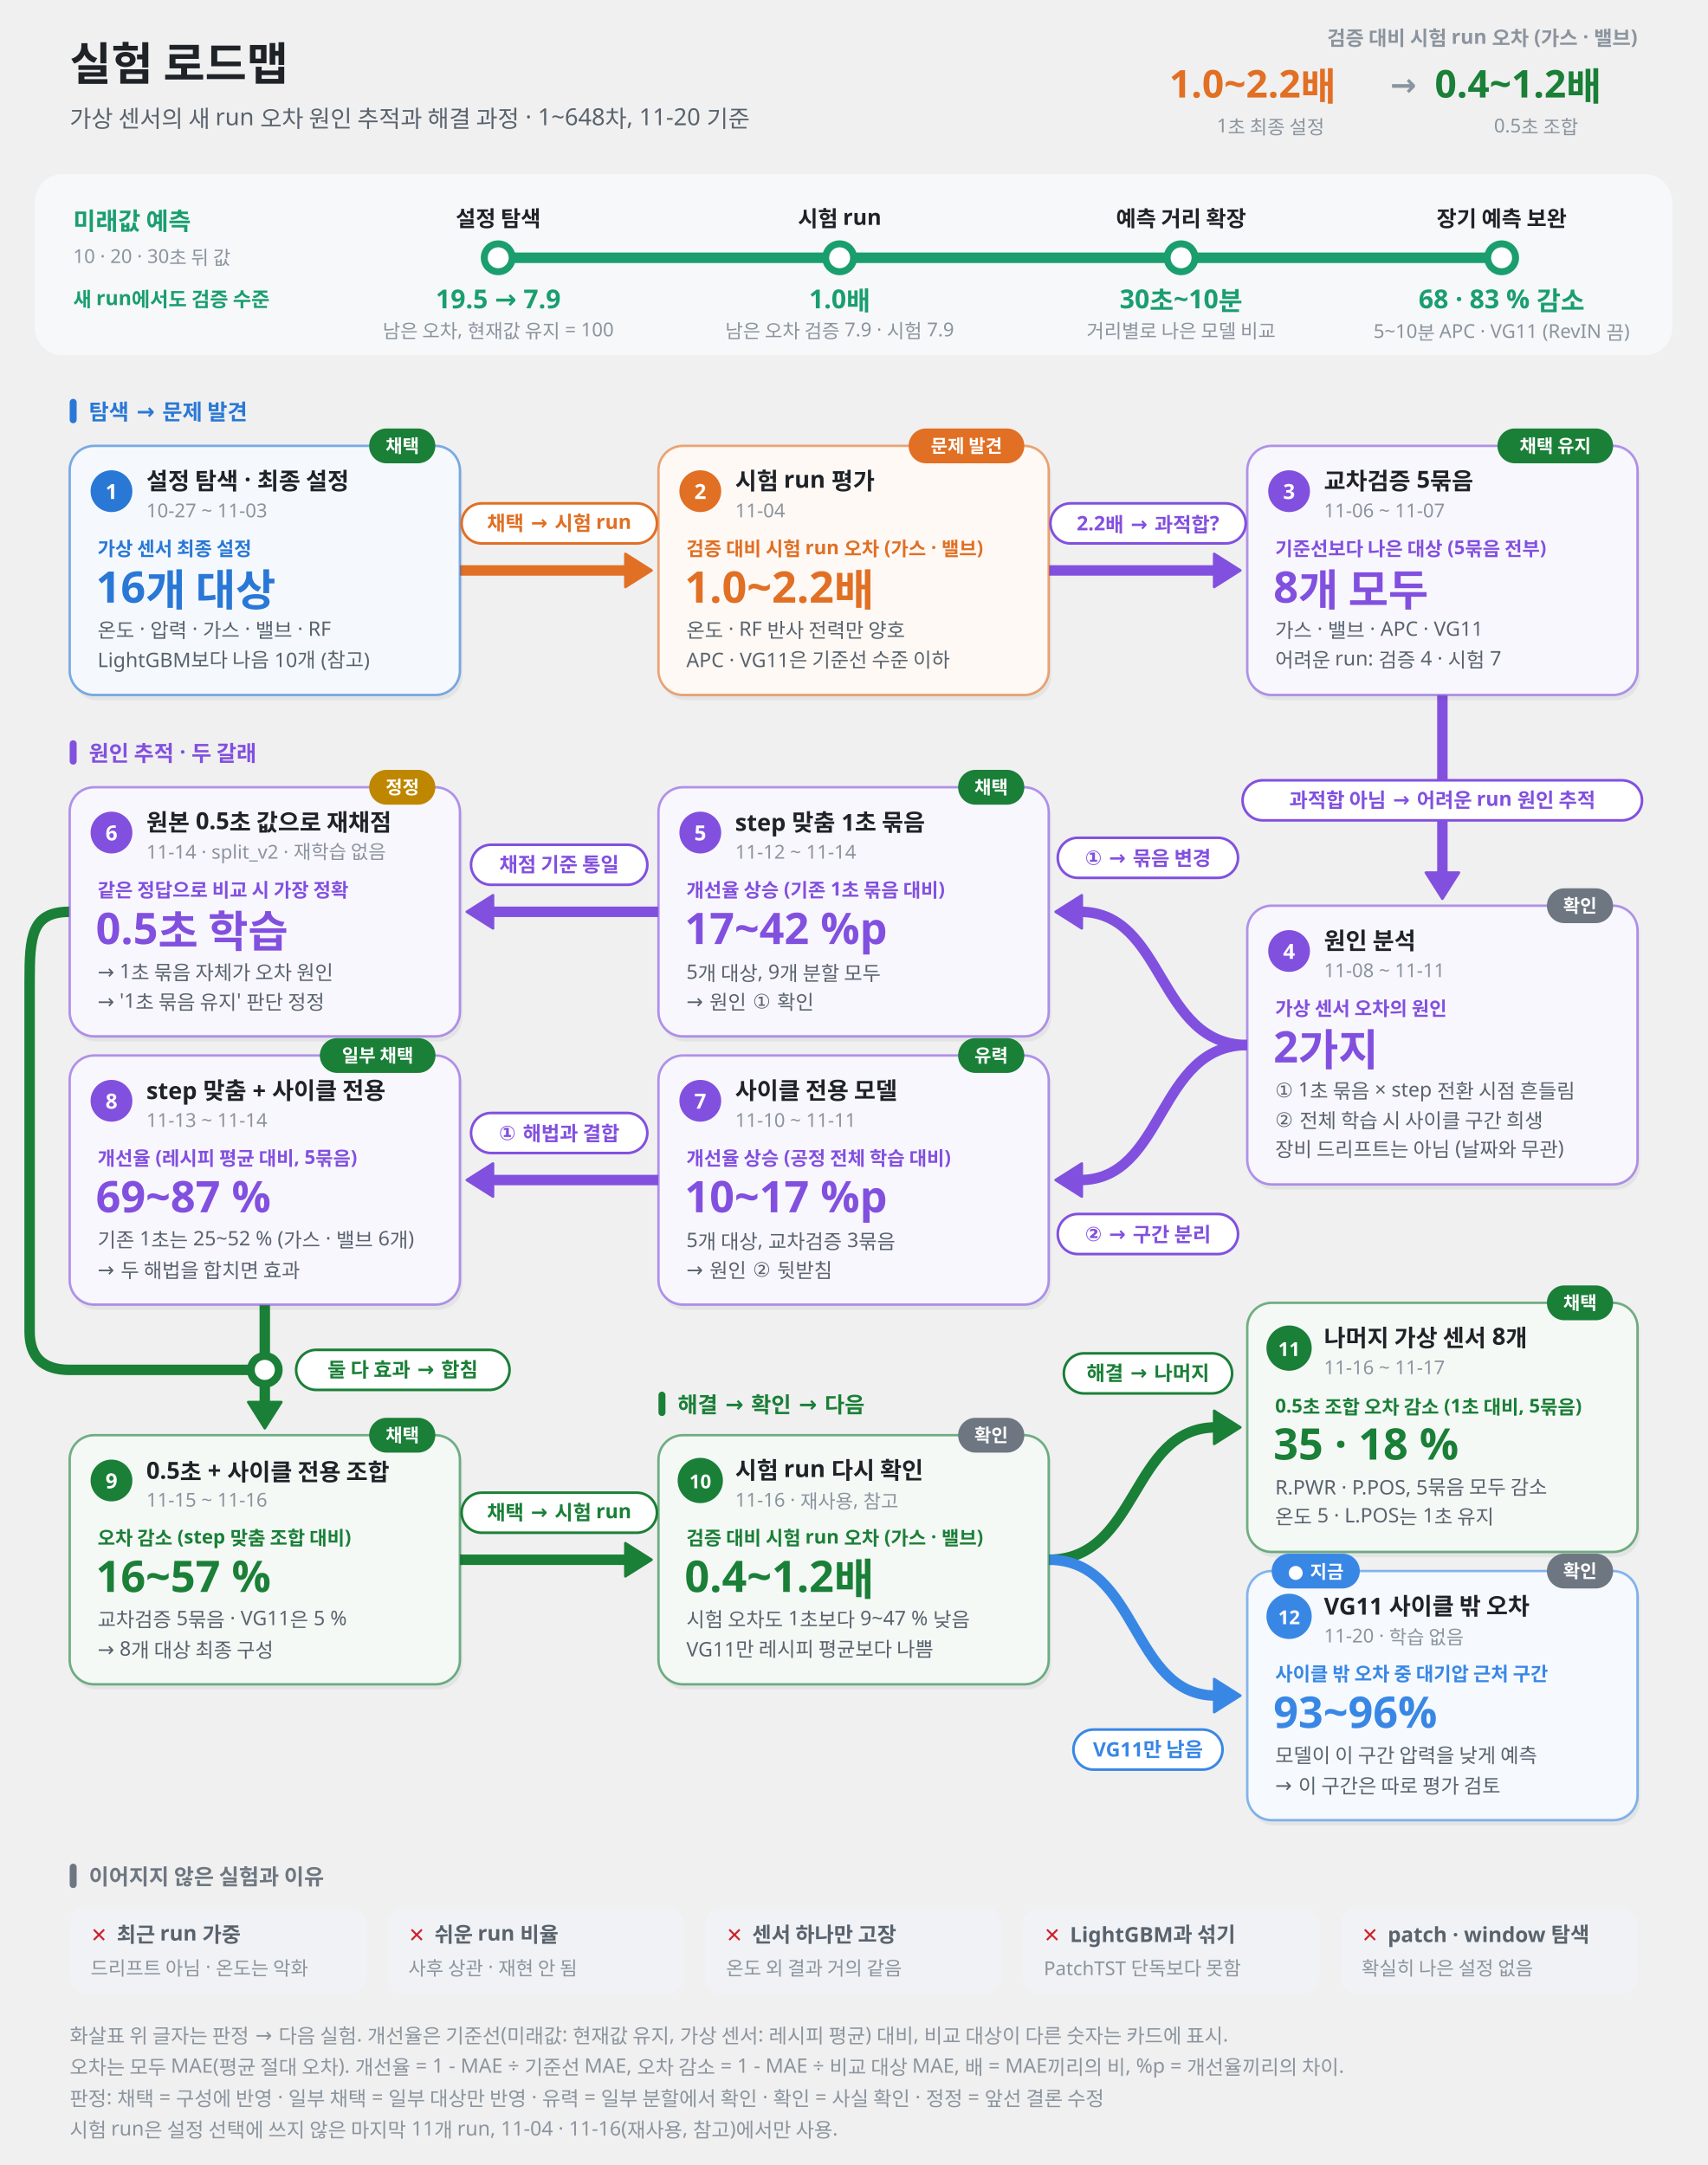
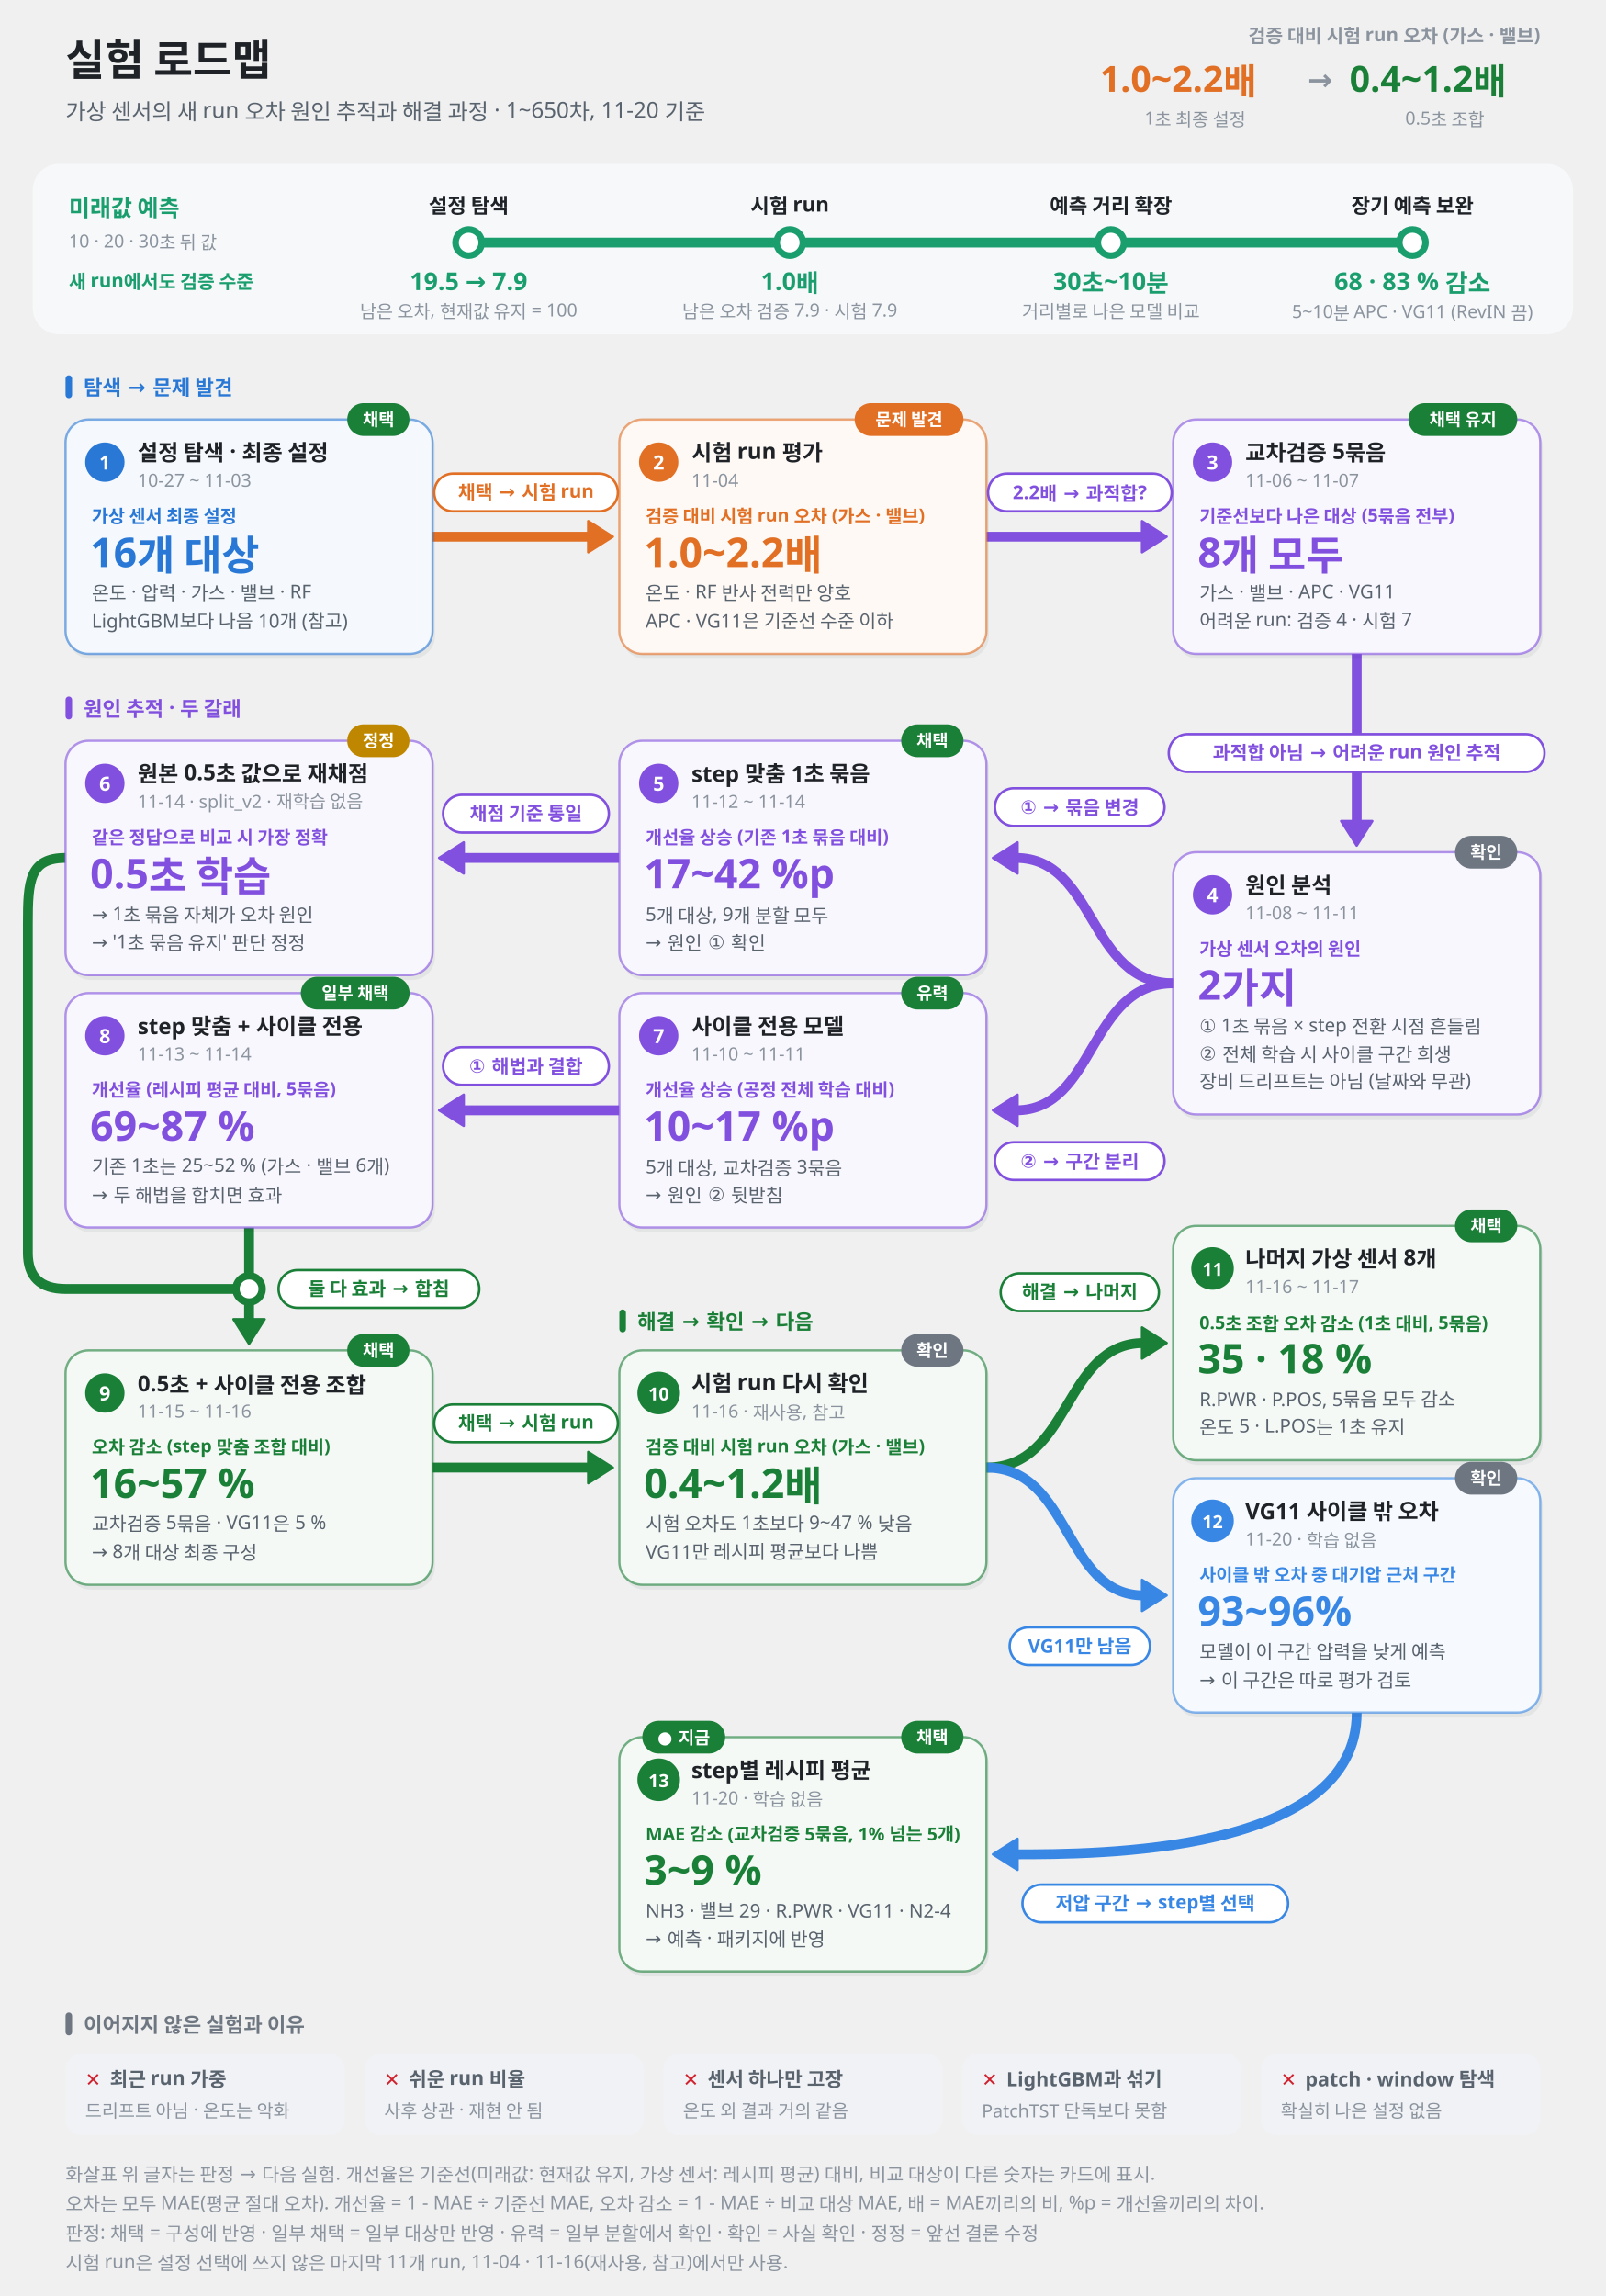
- <svg xmlns="http://www.w3.org/2000/svg" width="980" height="1243" viewBox="0 0 980 1243" role="img" aria-label="실험 로드맵: 가상 센서의 검증 대비 시험 run 오차를 1.0~2.2배에서 0.4~1.2배로 줄이기까지 (1~648차)" font-family="'Pretendard','Apple SD Gothic Neo','Malgun Gothic','Noto Sans KR',system-ui,sans-serif">
+ <svg xmlns="http://www.w3.org/2000/svg" width="980" height="1401" viewBox="0 0 980 1401" role="img" aria-label="실험 로드맵: 가상 센서의 검증 대비 시험 run 오차를 1.0~2.2배에서 0.4~1.2배로 줄이기까지 (1~650차)" font-family="'Pretendard','Apple SD Gothic Neo','Malgun Gothic','Noto Sans KR',system-ui,sans-serif">
  <text x="40.0" y="46.0" font-size="26" font-weight="800" fill="#1f2328" text-anchor="start">실험 로드맵</text>
-   <text x="40.0" y="73.0" font-size="13.5" font-weight="400" fill="#59636e" text-anchor="start">가상 센서의 새 run 오차 원인 추적과 해결 과정 · 1~648차, 11-20 기준</text>
+   <text x="40.0" y="73.0" font-size="13.5" font-weight="400" fill="#59636e" text-anchor="start">가상 센서의 새 run 오차 원인 추적과 해결 과정 · 1~650차, 11-20 기준</text>
  <text x="940.0" y="26.0" font-size="11.5" font-weight="700" fill="#8b949e" text-anchor="end">검증 대비 시험 run 오차 (가스 · 밸브)</text>
  <text x="671.2" y="56.0" font-size="22" font-weight="800" fill="#e16f24" text-anchor="start">1.0~2.2배</text>
  <text x="805.6" y="55.0" font-size="18" font-weight="700" fill="#8b949e" text-anchor="middle">→</text>
  <text x="823.6" y="56.0" font-size="22" font-weight="800" fill="#1a7f37" text-anchor="start">0.4~1.2배</text>
  <text x="729.4" y="76.0" font-size="11" font-weight="400" fill="#8b949e" text-anchor="middle">1초 최종 설정</text>
  <text x="881.8" y="76.0" font-size="11" font-weight="400" fill="#8b949e" text-anchor="middle">0.5초 조합</text>
  <rect x="20" y="100" width="940" height="104" rx="16" fill="#f6f8fa" />
  <text x="42.0" y="132.0" font-size="14" font-weight="800" fill="#1a9e6e" text-anchor="start">미래값 예측</text>
  <text x="42.0" y="151.0" font-size="11" font-weight="400" fill="#8b949e" text-anchor="start">10 · 20 · 30초 뒤 값</text>
  <text x="42.0" y="176.0" font-size="11.5" font-weight="700" fill="#1a9e6e" text-anchor="start">새 run에서도 검증 수준</text>
  <line x1="286" y1="148" x2="862" y2="148" stroke="#1a9e6e" stroke-width="6" stroke-linecap="round" />
  <circle cx="286" cy="148" r="8" fill="#ffffff" stroke="#1a9e6e" stroke-width="4" />
  <text x="286.0" y="130.0" font-size="12.5" font-weight="700" fill="#1f2328" text-anchor="middle">설정 탐색</text>
  <text x="286.0" y="177.0" font-size="15" font-weight="800" fill="#1a9e6e" text-anchor="middle">19.5 → 7.9</text>
  <text x="286.0" y="194.0" font-size="11" font-weight="400" fill="#8b949e" text-anchor="middle">남은 오차, 현재값 유지 = 100</text>
  <circle cx="482" cy="148" r="8" fill="#ffffff" stroke="#1a9e6e" stroke-width="4" />
  <text x="482.0" y="130.0" font-size="12.5" font-weight="700" fill="#1f2328" text-anchor="middle">시험 run</text>
  <text x="482.0" y="177.0" font-size="15" font-weight="800" fill="#1a9e6e" text-anchor="middle">1.0배</text>
  <text x="482.0" y="194.0" font-size="11" font-weight="400" fill="#8b949e" text-anchor="middle">남은 오차 검증 7.9 · 시험 7.9</text>
  <circle cx="678" cy="148" r="8" fill="#ffffff" stroke="#1a9e6e" stroke-width="4" />
  <text x="678.0" y="130.0" font-size="12.5" font-weight="700" fill="#1f2328" text-anchor="middle">예측 거리 확장</text>
  <text x="678.0" y="177.0" font-size="15" font-weight="800" fill="#1a9e6e" text-anchor="middle">30초~10분</text>
  <text x="678.0" y="194.0" font-size="11" font-weight="400" fill="#8b949e" text-anchor="middle">거리별로 나은 모델 비교</text>
  <circle cx="862" cy="148" r="8" fill="#ffffff" stroke="#1a9e6e" stroke-width="4" />
  <text x="862.0" y="130.0" font-size="12.5" font-weight="700" fill="#1f2328" text-anchor="middle">장기 예측 보완</text>
  <text x="862.0" y="177.0" font-size="15" font-weight="800" fill="#1a9e6e" text-anchor="middle">68 · 83 % 감소</text>
  <text x="862.0" y="194.0" font-size="11" font-weight="400" fill="#8b949e" text-anchor="middle">5~10분 APC · VG11 (RevIN 끔)</text>
  <rect x="40" y="229" width="4" height="14" rx="2" fill="#2a78d6" />
  <text x="51.0" y="241.0" font-size="12.5" font-weight="800" fill="#2a78d6" text-anchor="start">탐색 → 문제 발견</text>
  <rect x="40" y="425" width="4" height="14" rx="2" fill="#8250df" />
  <text x="51.0" y="437.0" font-size="12.5" font-weight="800" fill="#8250df" text-anchor="start">원인 추적 · 두 갈래</text>
  <rect x="378" y="799" width="4" height="14" rx="2" fill="#1a7f37" />
  <text x="389.0" y="811.0" font-size="12.5" font-weight="800" fill="#1a7f37" text-anchor="start">해결 → 확인 → 다음</text>
  <path d="M264,327.5 L360,327.5" fill="none" stroke="#e16f24" stroke-width="6" stroke-linejoin="round" stroke-linecap="butt" />
  <polygon points="374,327.5 359.0,337.0 359.0,318.0" fill="#e16f24" stroke="#e16f24" stroke-width="1.5" stroke-linejoin="round" />
  <path d="M602,327.5 L698,327.5" fill="none" stroke="#8250df" stroke-width="6" stroke-linejoin="round" stroke-linecap="butt" />
  <polygon points="712,327.5 697.0,337.0 697.0,318.0" fill="#8250df" stroke="#8250df" stroke-width="1.5" stroke-linejoin="round" />
  <path d="M828.0,399 L828.0,502" fill="none" stroke="#8250df" stroke-width="6" stroke-linejoin="round" stroke-linecap="butt" />
  <polygon points="828.0,516 818.5,501.0 837.5,501.0" fill="#8250df" stroke="#8250df" stroke-width="1.5" stroke-linejoin="round" />
  <path d="M716,600.0 C664,600.0 669,523.5 620,523.5" fill="none" stroke="#8250df" stroke-width="6" stroke-linejoin="round" stroke-linecap="butt" />
  <polygon points="606,523.5 621.0,514.0 621.0,533.0" fill="#8250df" stroke="#8250df" stroke-width="1.5" stroke-linejoin="round" />
  <path d="M378,523.5 L282,523.5" fill="none" stroke="#8250df" stroke-width="6" stroke-linejoin="round" stroke-linecap="butt" />
  <polygon points="268,523.5 283.0,514.0 283.0,533.0" fill="#8250df" stroke="#8250df" stroke-width="1.5" stroke-linejoin="round" />
  <path d="M716,600.0 C664,600.0 669,677.5 620,677.5" fill="none" stroke="#8250df" stroke-width="6" stroke-linejoin="round" stroke-linecap="butt" />
  <polygon points="606,677.5 621.0,668.0 621.0,687.0" fill="#8250df" stroke="#8250df" stroke-width="1.5" stroke-linejoin="round" />
  <path d="M378,677.5 L282,677.5" fill="none" stroke="#8250df" stroke-width="6" stroke-linejoin="round" stroke-linecap="butt" />
  <polygon points="268,677.5 283.0,668.0 283.0,687.0" fill="#8250df" stroke="#8250df" stroke-width="1.5" stroke-linejoin="round" />
  <path d="M40,523.5 C18,523.5 17,537.5 17,563.5 L17,764.5 Q17,786.5 40,786.5 L152.0,786.5" fill="none" stroke="#1a7f37" stroke-width="6" stroke-linejoin="round" stroke-linecap="butt" />
  <path d="M152.0,749 L152.0,806" fill="none" stroke="#1a7f37" stroke-width="6" stroke-linejoin="round" stroke-linecap="butt" />
  <polygon points="152.0,820 142.5,805.0 161.5,805.0" fill="#1a7f37" stroke="#1a7f37" stroke-width="1.5" stroke-linejoin="round" />
  <circle cx="152.0" cy="786.5" r="8" fill="#ffffff" stroke="#1a7f37" stroke-width="4.5" />
  <path d="M264,895.5 L360,895.5" fill="none" stroke="#1a7f37" stroke-width="6" stroke-linejoin="round" stroke-linecap="butt" />
  <polygon points="374,895.5 359.0,905.0 359.0,886.0" fill="#1a7f37" stroke="#1a7f37" stroke-width="1.5" stroke-linejoin="round" />
  <path d="M602,895.5 C654,895.5 649,819.5 698,819.5" fill="none" stroke="#1a7f37" stroke-width="6" stroke-linejoin="round" stroke-linecap="butt" />
  <polygon points="712,819.5 697.0,829.0 697.0,810.0" fill="#1a7f37" stroke="#1a7f37" stroke-width="1.5" stroke-linejoin="round" />
  <path d="M602,895.5 C654,895.5 649,973.5 698,973.5" fill="none" stroke="#3987e5" stroke-width="6" stroke-linejoin="round" stroke-linecap="butt" />
  <polygon points="712,973.5 697.0,983.0 697.0,964.0" fill="#3987e5" stroke="#3987e5" stroke-width="1.5" stroke-linejoin="round" />
+   <path d="M828.0,1045 C828.0,1131.5 669,1131.5 620,1131.5" fill="none" stroke="#3987e5" stroke-width="6" stroke-linejoin="round" stroke-linecap="butt" />
+   <polygon points="606,1131.5 621.0,1122.0 621.0,1141.0" fill="#3987e5" stroke="#3987e5" stroke-width="1.5" stroke-linejoin="round" />
  <rect x="41.5" y="259" width="224" height="143" rx="14" fill="#1f2328" fill-opacity="0.06" />
  <rect x="40" y="256" width="224" height="143" rx="14" fill="#ffffff" stroke="#2a78d6" stroke-opacity="0.6" stroke-width="1.4" />
  <rect x="40" y="256" width="224" height="143" rx="14" fill="#2a78d6" fill-opacity="0.045" />
  <circle cx="64" cy="282" r="12" fill="#2a78d6" />
  <text x="64.0" y="286.5" font-size="12" font-weight="800" fill="#ffffff" text-anchor="middle">1</text>
  <text x="84.0" y="281.0" font-size="13.5" font-weight="700" fill="#1f2328" text-anchor="start">설정 탐색 · 최종 설정</text>
  <text x="84.0" y="297.0" font-size="11" font-weight="400" fill="#8b949e" text-anchor="start">10-27 ~ 11-03</text>
  <text x="56.0" y="319.0" font-size="11" font-weight="700" fill="#2a78d6" text-anchor="start">가상 센서 최종 설정</text>
  <text x="55.0" y="346.0" font-size="25" font-weight="800" fill="#2a78d6" text-anchor="start">16개 대상</text>
  <text x="56.0" y="366.0" font-size="11.5" font-weight="400" fill="#59636e" text-anchor="start">온도 · 압력 · 가스 · 밸브 · RF</text>
  <text x="56.0" y="383.0" font-size="11.5" font-weight="400" fill="#59636e" text-anchor="start">LightGBM보다 나음 10개 (참고)</text>
  <rect x="211.9" y="246" width="38.0" height="20" rx="10" fill="#1a7f37" />
  <text x="231.0" y="259.8" font-size="10.5" font-weight="700" fill="#ffffff" text-anchor="middle">채택</text>
  <rect x="379.5" y="259" width="224" height="143" rx="14" fill="#1f2328" fill-opacity="0.06" />
  <rect x="378" y="256" width="224" height="143" rx="14" fill="#ffffff" stroke="#e16f24" stroke-opacity="0.6" stroke-width="1.4" />
  <rect x="378" y="256" width="224" height="143" rx="14" fill="#e16f24" fill-opacity="0.045" />
  <circle cx="402" cy="282" r="12" fill="#e16f24" />
  <text x="402.0" y="286.5" font-size="12" font-weight="800" fill="#ffffff" text-anchor="middle">2</text>
  <text x="422.0" y="281.0" font-size="13.5" font-weight="700" fill="#1f2328" text-anchor="start">시험 run 평가</text>
  <text x="422.0" y="297.0" font-size="11" font-weight="400" fill="#8b949e" text-anchor="start">11-04</text>
  <text x="394.0" y="319.0" font-size="11" font-weight="700" fill="#e16f24" text-anchor="start">검증 대비 시험 run 오차 (가스 · 밸브)</text>
  <text x="393.0" y="346.0" font-size="25" font-weight="800" fill="#e16f24" text-anchor="start">1.0~2.2배</text>
  <text x="394.0" y="366.0" font-size="11.5" font-weight="400" fill="#59636e" text-anchor="start">온도 · RF 반사 전력만 양호</text>
  <text x="394.0" y="383.0" font-size="11.5" font-weight="400" fill="#59636e" text-anchor="start">APC · VG11은 기준선 수준 이하</text>
  <rect x="521.6" y="246" width="66.4" height="20" rx="10" fill="#e16f24" />
  <text x="554.8" y="259.8" font-size="10.5" font-weight="700" fill="#ffffff" text-anchor="middle">문제 발견</text>
  <rect x="717.5" y="259" width="224" height="143" rx="14" fill="#1f2328" fill-opacity="0.06" />
  <rect x="716" y="256" width="224" height="143" rx="14" fill="#ffffff" stroke="#8250df" stroke-opacity="0.6" stroke-width="1.4" />
  <rect x="716" y="256" width="224" height="143" rx="14" fill="#8250df" fill-opacity="0.045" />
  <circle cx="740" cy="282" r="12" fill="#8250df" />
  <text x="740.0" y="286.5" font-size="12" font-weight="800" fill="#ffffff" text-anchor="middle">3</text>
  <text x="760.0" y="281.0" font-size="13.5" font-weight="700" fill="#1f2328" text-anchor="start">교차검증 5묶음</text>
  <text x="760.0" y="297.0" font-size="11" font-weight="400" fill="#8b949e" text-anchor="start">11-06 ~ 11-07</text>
  <text x="732.0" y="319.0" font-size="11" font-weight="700" fill="#8250df" text-anchor="start">기준선보다 나은 대상 (5묶음 전부)</text>
  <text x="731.0" y="346.0" font-size="25" font-weight="800" fill="#8250df" text-anchor="start">8개 모두</text>
  <text x="732.0" y="366.0" font-size="11.5" font-weight="400" fill="#59636e" text-anchor="start">가스 · 밸브 · APC · VG11</text>
  <text x="732.0" y="383.0" font-size="11.5" font-weight="400" fill="#59636e" text-anchor="start">어려운 run: 검증 4 · 시험 7</text>
  <rect x="859.6" y="246" width="66.4" height="20" rx="10" fill="#1a7f37" />
  <text x="892.8" y="259.8" font-size="10.5" font-weight="700" fill="#ffffff" text-anchor="middle">채택 유지</text>
  <rect x="717.5" y="523" width="224" height="160" rx="14" fill="#1f2328" fill-opacity="0.06" />
  <rect x="716" y="520" width="224" height="160" rx="14" fill="#ffffff" stroke="#8250df" stroke-opacity="0.6" stroke-width="1.4" />
  <rect x="716" y="520" width="224" height="160" rx="14" fill="#8250df" fill-opacity="0.045" />
  <circle cx="740" cy="546" r="12" fill="#8250df" />
  <text x="740.0" y="550.5" font-size="12" font-weight="800" fill="#ffffff" text-anchor="middle">4</text>
  <text x="760.0" y="545.0" font-size="13.5" font-weight="700" fill="#1f2328" text-anchor="start">원인 분석</text>
  <text x="760.0" y="561.0" font-size="11" font-weight="400" fill="#8b949e" text-anchor="start">11-08 ~ 11-11</text>
  <text x="732.0" y="583.0" font-size="11" font-weight="700" fill="#8250df" text-anchor="start">가상 센서 오차의 원인</text>
  <text x="731.0" y="610.0" font-size="25" font-weight="800" fill="#8250df" text-anchor="start">2가지</text>
  <text x="732.0" y="630.0" font-size="11.5" font-weight="400" fill="#59636e" text-anchor="start">① 1초 묶음 × step 전환 시점 흔들림</text>
  <text x="732.0" y="647.0" font-size="11.5" font-weight="400" fill="#59636e" text-anchor="start">② 전체 학습 시 사이클 구간 희생</text>
  <text x="732.0" y="664.0" font-size="11.5" font-weight="400" fill="#59636e" text-anchor="start">장비 드리프트는 아님 (날짜와 무관)</text>
  <rect x="888.0" y="510" width="38.0" height="20" rx="10" fill="#6e7781" />
  <text x="907.0" y="523.8" font-size="10.5" font-weight="700" fill="#ffffff" text-anchor="middle">확인</text>
  <rect x="379.5" y="455" width="224" height="143" rx="14" fill="#1f2328" fill-opacity="0.06" />
  <rect x="378" y="452" width="224" height="143" rx="14" fill="#ffffff" stroke="#8250df" stroke-opacity="0.6" stroke-width="1.4" />
  <rect x="378" y="452" width="224" height="143" rx="14" fill="#8250df" fill-opacity="0.045" />
  <circle cx="402" cy="478" r="12" fill="#8250df" />
  <text x="402.0" y="482.5" font-size="12" font-weight="800" fill="#ffffff" text-anchor="middle">5</text>
  <text x="422.0" y="477.0" font-size="13.5" font-weight="700" fill="#1f2328" text-anchor="start">step 맞춤 1초 묶음</text>
  <text x="422.0" y="493.0" font-size="11" font-weight="400" fill="#8b949e" text-anchor="start">11-12 ~ 11-14</text>
  <text x="394.0" y="515.0" font-size="11" font-weight="700" fill="#8250df" text-anchor="start">개선율 상승 (기존 1초 묶음 대비)</text>
  <text x="393.0" y="542.0" font-size="25" font-weight="800" fill="#8250df" text-anchor="start">17~42 %p</text>
  <text x="394.0" y="562.0" font-size="11.5" font-weight="400" fill="#59636e" text-anchor="start">5개 대상, 9개 분할 모두</text>
  <text x="394.0" y="579.0" font-size="11.5" font-weight="400" fill="#59636e" text-anchor="start">→ 원인 ① 확인</text>
  <rect x="550.0" y="442" width="38.0" height="20" rx="10" fill="#1a7f37" />
  <text x="569.0" y="455.8" font-size="10.5" font-weight="700" fill="#ffffff" text-anchor="middle">채택</text>
  <rect x="41.5" y="455" width="224" height="143" rx="14" fill="#1f2328" fill-opacity="0.06" />
  <rect x="40" y="452" width="224" height="143" rx="14" fill="#ffffff" stroke="#8250df" stroke-opacity="0.6" stroke-width="1.4" />
  <rect x="40" y="452" width="224" height="143" rx="14" fill="#8250df" fill-opacity="0.045" />
  <circle cx="64" cy="478" r="12" fill="#8250df" />
  <text x="64.0" y="482.5" font-size="12" font-weight="800" fill="#ffffff" text-anchor="middle">6</text>
  <text x="84.0" y="477.0" font-size="13.5" font-weight="700" fill="#1f2328" text-anchor="start">원본 0.5초 값으로 재채점</text>
  <text x="84.0" y="493.0" font-size="11" font-weight="400" fill="#8b949e" text-anchor="start">11-14 · split_v2 · 재학습 없음</text>
  <text x="56.0" y="515.0" font-size="11" font-weight="700" fill="#8250df" text-anchor="start">같은 정답으로 비교 시 가장 정확</text>
  <text x="55.0" y="542.0" font-size="25" font-weight="800" fill="#8250df" text-anchor="start">0.5초 학습</text>
  <text x="56.0" y="562.0" font-size="11.5" font-weight="400" fill="#59636e" text-anchor="start">→ 1초 묶음 자체가 오차 원인</text>
  <text x="56.0" y="579.0" font-size="11.5" font-weight="400" fill="#59636e" text-anchor="start">→ '1초 묶음 유지' 판단 정정</text>
  <rect x="211.9" y="442" width="38.0" height="20" rx="10" fill="#bf8700" />
  <text x="231.0" y="455.8" font-size="10.5" font-weight="700" fill="#ffffff" text-anchor="middle">정정</text>
  <rect x="379.5" y="609" width="224" height="143" rx="14" fill="#1f2328" fill-opacity="0.06" />
  <rect x="378" y="606" width="224" height="143" rx="14" fill="#ffffff" stroke="#8250df" stroke-opacity="0.6" stroke-width="1.4" />
  <rect x="378" y="606" width="224" height="143" rx="14" fill="#8250df" fill-opacity="0.045" />
  <circle cx="402" cy="632" r="12" fill="#8250df" />
  <text x="402.0" y="636.5" font-size="12" font-weight="800" fill="#ffffff" text-anchor="middle">7</text>
  <text x="422.0" y="631.0" font-size="13.5" font-weight="700" fill="#1f2328" text-anchor="start">사이클 전용 모델</text>
  <text x="422.0" y="647.0" font-size="11" font-weight="400" fill="#8b949e" text-anchor="start">11-10 ~ 11-11</text>
  <text x="394.0" y="669.0" font-size="11" font-weight="700" fill="#8250df" text-anchor="start">개선율 상승 (공정 전체 학습 대비)</text>
  <text x="393.0" y="696.0" font-size="25" font-weight="800" fill="#8250df" text-anchor="start">10~17 %p</text>
  <text x="394.0" y="716.0" font-size="11.5" font-weight="400" fill="#59636e" text-anchor="start">5개 대상, 교차검증 3묶음</text>
  <text x="394.0" y="733.0" font-size="11.5" font-weight="400" fill="#59636e" text-anchor="start">→ 원인 ② 뒷받침</text>
  <rect x="550.0" y="596" width="38.0" height="20" rx="10" fill="#1a7f37" />
  <text x="569.0" y="609.8" font-size="10.5" font-weight="700" fill="#ffffff" text-anchor="middle">유력</text>
  <rect x="41.5" y="609" width="224" height="143" rx="14" fill="#1f2328" fill-opacity="0.06" />
  <rect x="40" y="606" width="224" height="143" rx="14" fill="#ffffff" stroke="#8250df" stroke-opacity="0.6" stroke-width="1.4" />
  <rect x="40" y="606" width="224" height="143" rx="14" fill="#8250df" fill-opacity="0.045" />
  <circle cx="64" cy="632" r="12" fill="#8250df" />
  <text x="64.0" y="636.5" font-size="12" font-weight="800" fill="#ffffff" text-anchor="middle">8</text>
  <text x="84.0" y="631.0" font-size="13.5" font-weight="700" fill="#1f2328" text-anchor="start">step 맞춤 + 사이클 전용</text>
  <text x="84.0" y="647.0" font-size="11" font-weight="400" fill="#8b949e" text-anchor="start">11-13 ~ 11-14</text>
  <text x="56.0" y="669.0" font-size="11" font-weight="700" fill="#8250df" text-anchor="start">개선율 (레시피 평균 대비, 5묶음)</text>
  <text x="55.0" y="696.0" font-size="25" font-weight="800" fill="#8250df" text-anchor="start">69~87 %</text>
  <text x="56.0" y="716.0" font-size="11.5" font-weight="400" fill="#59636e" text-anchor="start">기존 1초는 25~52 % (가스 · 밸브 6개)</text>
  <text x="56.0" y="733.0" font-size="11.5" font-weight="400" fill="#59636e" text-anchor="start">→ 두 해법을 합치면 효과</text>
  <rect x="183.6" y="596" width="66.4" height="20" rx="10" fill="#1a7f37" />
  <text x="216.8" y="609.8" font-size="10.5" font-weight="700" fill="#ffffff" text-anchor="middle">일부 채택</text>
  <rect x="41.5" y="827" width="224" height="143" rx="14" fill="#1f2328" fill-opacity="0.06" />
  <rect x="40" y="824" width="224" height="143" rx="14" fill="#ffffff" stroke="#1a7f37" stroke-opacity="0.6" stroke-width="1.4" />
  <rect x="40" y="824" width="224" height="143" rx="14" fill="#1a7f37" fill-opacity="0.045" />
  <circle cx="64" cy="850" r="12" fill="#1a7f37" />
  <text x="64.0" y="854.5" font-size="12" font-weight="800" fill="#ffffff" text-anchor="middle">9</text>
  <text x="84.0" y="849.0" font-size="13.5" font-weight="700" fill="#1f2328" text-anchor="start">0.5초 + 사이클 전용 조합</text>
  <text x="84.0" y="865.0" font-size="11" font-weight="400" fill="#8b949e" text-anchor="start">11-15 ~ 11-16</text>
  <text x="56.0" y="887.0" font-size="11" font-weight="700" fill="#1a7f37" text-anchor="start">오차 감소 (step 맞춤 조합 대비)</text>
  <text x="55.0" y="914.0" font-size="25" font-weight="800" fill="#1a7f37" text-anchor="start">16~57 %</text>
  <text x="56.0" y="934.0" font-size="11.5" font-weight="400" fill="#59636e" text-anchor="start">교차검증 5묶음 · VG11은 5 %</text>
  <text x="56.0" y="951.0" font-size="11.5" font-weight="400" fill="#59636e" text-anchor="start">→ 8개 대상 최종 구성</text>
  <rect x="211.9" y="814" width="38.0" height="20" rx="10" fill="#1a7f37" />
  <text x="231.0" y="827.8" font-size="10.5" font-weight="700" fill="#ffffff" text-anchor="middle">채택</text>
  <rect x="379.5" y="827" width="224" height="143" rx="14" fill="#1f2328" fill-opacity="0.06" />
  <rect x="378" y="824" width="224" height="143" rx="14" fill="#ffffff" stroke="#1a7f37" stroke-opacity="0.6" stroke-width="1.4" />
  <rect x="378" y="824" width="224" height="143" rx="14" fill="#1a7f37" fill-opacity="0.045" />
  <circle cx="402" cy="850" r="13" fill="#1a7f37" />
  <text x="402.0" y="854.5" font-size="11" font-weight="800" fill="#ffffff" text-anchor="middle">10</text>
  <text x="422.0" y="849.0" font-size="13.5" font-weight="700" fill="#1f2328" text-anchor="start">시험 run 다시 확인</text>
  <text x="422.0" y="865.0" font-size="11" font-weight="400" fill="#8b949e" text-anchor="start">11-16 · 재사용, 참고</text>
  <text x="394.0" y="887.0" font-size="11" font-weight="700" fill="#1a7f37" text-anchor="start">검증 대비 시험 run 오차 (가스 · 밸브)</text>
  <text x="393.0" y="914.0" font-size="25" font-weight="800" fill="#1a7f37" text-anchor="start">0.4~1.2배</text>
  <text x="394.0" y="934.0" font-size="11.5" font-weight="400" fill="#59636e" text-anchor="start">시험 오차도 1초보다 9~47 % 낮음</text>
  <text x="394.0" y="951.0" font-size="11.5" font-weight="400" fill="#59636e" text-anchor="start">VG11만 레시피 평균보다 나쁨</text>
  <rect x="550.0" y="814" width="38.0" height="20" rx="10" fill="#6e7781" />
  <text x="569.0" y="827.8" font-size="10.5" font-weight="700" fill="#ffffff" text-anchor="middle">확인</text>
  <rect x="717.5" y="751" width="224" height="143" rx="14" fill="#1f2328" fill-opacity="0.06" />
  <rect x="716" y="748" width="224" height="143" rx="14" fill="#ffffff" stroke="#1a7f37" stroke-opacity="0.6" stroke-width="1.4" />
  <rect x="716" y="748" width="224" height="143" rx="14" fill="#1a7f37" fill-opacity="0.045" />
  <circle cx="740" cy="774" r="13" fill="#1a7f37" />
  <text x="740.0" y="778.5" font-size="11" font-weight="800" fill="#ffffff" text-anchor="middle">11</text>
  <text x="760.0" y="773.0" font-size="13.5" font-weight="700" fill="#1f2328" text-anchor="start">나머지 가상 센서 8개</text>
  <text x="760.0" y="789.0" font-size="11" font-weight="400" fill="#8b949e" text-anchor="start">11-16 ~ 11-17</text>
  <text x="732.0" y="811.0" font-size="11" font-weight="700" fill="#1a7f37" text-anchor="start">0.5초 조합 오차 감소 (1초 대비, 5묶음)</text>
  <text x="731.0" y="838.0" font-size="25" font-weight="800" fill="#1a7f37" text-anchor="start">35 · 18 %</text>
  <text x="732.0" y="858.0" font-size="11.5" font-weight="400" fill="#59636e" text-anchor="start">R.PWR · P.POS, 5묶음 모두 감소</text>
  <text x="732.0" y="875.0" font-size="11.5" font-weight="400" fill="#59636e" text-anchor="start">온도 5 · L.POS는 1초 유지</text>
  <rect x="888.0" y="738" width="38.0" height="20" rx="10" fill="#1a7f37" />
  <text x="907.0" y="751.8" font-size="10.5" font-weight="700" fill="#ffffff" text-anchor="middle">채택</text>
  <rect x="717.5" y="905" width="224" height="143" rx="14" fill="#1f2328" fill-opacity="0.06" />
  <rect x="716" y="902" width="224" height="143" rx="14" fill="#ffffff" stroke="#3987e5" stroke-opacity="0.6" stroke-width="1.4" />
  <rect x="716" y="902" width="224" height="143" rx="14" fill="#3987e5" fill-opacity="0.045" />
  <circle cx="740" cy="928" r="13" fill="#3987e5" />
  <text x="740.0" y="932.5" font-size="11" font-weight="800" fill="#ffffff" text-anchor="middle">12</text>
  <text x="760.0" y="927.0" font-size="13.5" font-weight="700" fill="#1f2328" text-anchor="start">VG11 사이클 밖 오차</text>
  <text x="760.0" y="943.0" font-size="11" font-weight="400" fill="#8b949e" text-anchor="start">11-20 · 학습 없음</text>
  <text x="732.0" y="965.0" font-size="11" font-weight="700" fill="#3987e5" text-anchor="start">사이클 밖 오차 중 대기압 근처 구간</text>
  <text x="731.0" y="992.0" font-size="25" font-weight="800" fill="#3987e5" text-anchor="start">93~96%</text>
  <text x="732.0" y="1012.0" font-size="11.5" font-weight="400" fill="#59636e" text-anchor="start">모델이 이 구간 압력을 낮게 예측</text>
  <text x="732.0" y="1029.0" font-size="11.5" font-weight="400" fill="#59636e" text-anchor="start">→ 이 구간은 따로 평가 검토</text>
  <rect x="888.0" y="892" width="38.0" height="20" rx="10" fill="#6e7781" />
  <text x="907.0" y="905.8" font-size="10.5" font-weight="700" fill="#ffffff" text-anchor="middle">확인</text>
-   <rect x="730.0" y="892" width="50.6" height="20" rx="10" fill="#3987e5" />
-   <text x="755.3" y="905.8" font-size="10.5" font-weight="700" fill="#ffffff" text-anchor="middle">● 지금</text>
+   <rect x="379.5" y="1063" width="224" height="143" rx="14" fill="#1f2328" fill-opacity="0.06" />
+   <rect x="378" y="1060" width="224" height="143" rx="14" fill="#ffffff" stroke="#1a7f37" stroke-opacity="0.6" stroke-width="1.4" />
+   <rect x="378" y="1060" width="224" height="143" rx="14" fill="#1a7f37" fill-opacity="0.045" />
+   <circle cx="402" cy="1086" r="13" fill="#1a7f37" />
+   <text x="402.0" y="1090.5" font-size="11" font-weight="800" fill="#ffffff" text-anchor="middle">13</text>
+   <text x="422.0" y="1085.0" font-size="13.5" font-weight="700" fill="#1f2328" text-anchor="start">step별 레시피 평균</text>
+   <text x="422.0" y="1101.0" font-size="11" font-weight="400" fill="#8b949e" text-anchor="start">11-20 · 학습 없음</text>
+   <text x="394.0" y="1123.0" font-size="11" font-weight="700" fill="#1a7f37" text-anchor="start">MAE 감소 (교차검증 5묶음, 1% 넘는 5개)</text>
+   <text x="393.0" y="1150.0" font-size="25" font-weight="800" fill="#1a7f37" text-anchor="start">3~9 %</text>
+   <text x="394.0" y="1170.0" font-size="11.5" font-weight="400" fill="#59636e" text-anchor="start">NH3 · 밸브 29 · R.PWR · VG11 · N2-4</text>
+   <text x="394.0" y="1187.0" font-size="11.5" font-weight="400" fill="#59636e" text-anchor="start">→ 예측 · 패키지에 반영</text>
+   <rect x="550.0" y="1050" width="38.0" height="20" rx="10" fill="#1a7f37" />
+   <text x="569.0" y="1063.8" font-size="10.5" font-weight="700" fill="#ffffff" text-anchor="middle">채택</text>
+   <rect x="392.0" y="1050" width="50.6" height="20" rx="10" fill="#1a7f37" />
+   <text x="417.3" y="1063.8" font-size="10.5" font-weight="700" fill="#ffffff" text-anchor="middle">● 지금</text>
  <rect x="265.0" y="289.0" width="112.1" height="23" rx="11.5" fill="#ffffff" stroke="#e16f24" stroke-width="1.5" />
  <text x="321.0" y="304.5" font-size="11.5" font-weight="700" fill="#e16f24" text-anchor="middle">채택 → 시험 run</text>
  <rect x="603.0" y="289.0" width="112.1" height="23" rx="11.5" fill="#ffffff" stroke="#8250df" stroke-width="1.5" />
  <text x="659.0" y="304.5" font-size="11.5" font-weight="700" fill="#8250df" text-anchor="middle">2.2배 → 과적합?</text>
  <rect x="713.3" y="448.0" width="229.3" height="23" rx="11.5" fill="#ffffff" stroke="#8250df" stroke-width="1.5" />
  <text x="828.0" y="463.5" font-size="11.5" font-weight="700" fill="#8250df" text-anchor="middle">과적합 아님 → 어려운 run 원인 추적</text>
  <rect x="607.2" y="481.0" width="103.5" height="23" rx="11.5" fill="#ffffff" stroke="#8250df" stroke-width="1.5" />
  <text x="659.0" y="496.5" font-size="11.5" font-weight="700" fill="#8250df" text-anchor="middle">① → 묶음 변경</text>
  <rect x="607.2" y="697.0" width="103.5" height="23" rx="11.5" fill="#ffffff" stroke="#8250df" stroke-width="1.5" />
  <text x="659.0" y="712.5" font-size="11.5" font-weight="700" fill="#8250df" text-anchor="middle">② → 구간 분리</text>
  <rect x="270.4" y="485.0" width="101.2" height="23" rx="11.5" fill="#ffffff" stroke="#8250df" stroke-width="1.5" />
  <text x="321.0" y="500.5" font-size="11.5" font-weight="700" fill="#8250df" text-anchor="middle">채점 기준 통일</text>
  <rect x="270.4" y="639.0" width="101.2" height="23" rx="11.5" fill="#ffffff" stroke="#8250df" stroke-width="1.5" />
  <text x="321.0" y="654.5" font-size="11.5" font-weight="700" fill="#8250df" text-anchor="middle">① 해법과 결합</text>
  <rect x="170.0" y="775.0" width="122.5" height="23" rx="11.5" fill="#ffffff" stroke="#1a7f37" stroke-width="1.5" />
  <text x="231.2" y="790.5" font-size="11.5" font-weight="700" fill="#1a7f37" text-anchor="middle">둘 다 효과 → 합침</text>
  <rect x="265.0" y="857.0" width="112.1" height="23" rx="11.5" fill="#ffffff" stroke="#1a7f37" stroke-width="1.5" />
  <text x="321.0" y="872.5" font-size="11.5" font-weight="700" fill="#1a7f37" text-anchor="middle">채택 → 시험 run</text>
  <rect x="610.7" y="777.0" width="96.6" height="23" rx="11.5" fill="#ffffff" stroke="#1a7f37" stroke-width="1.5" />
  <text x="659.0" y="792.5" font-size="11.5" font-weight="700" fill="#1a7f37" text-anchor="middle">해결 → 나머지</text>
  <rect x="616.2" y="993.0" width="85.6" height="23" rx="11.5" fill="#ffffff" stroke="#3987e5" stroke-width="1.5" />
  <text x="659.0" y="1008.5" font-size="11.5" font-weight="700" fill="#3987e5" text-anchor="middle">VG11만 남음</text>
-   <rect x="40" y="1070" width="4" height="14" rx="2" fill="#6e7781" />
-   <text x="51.0" y="1082.0" font-size="12.5" font-weight="800" fill="#6e7781" text-anchor="start">이어지지 않은 실험과 이유</text>
-   <rect x="40.0" y="1095" width="170.4" height="50" rx="10" fill="#f0f2f5" />
-   <text x="52.0" y="1115.0" font-size="11.5" font-weight="800" fill="#cf222e" text-anchor="start">✕</text>
-   <text x="67.0" y="1115.0" font-size="12" font-weight="700" fill="#59636e" text-anchor="start">최근 run 가중</text>
-   <text x="52.0" y="1134.0" font-size="11" font-weight="400" fill="#8b949e" text-anchor="start">드리프트 아님 · 온도는 악화</text>
-   <rect x="222.4" y="1095" width="170.4" height="50" rx="10" fill="#f0f2f5" />
-   <text x="234.4" y="1115.0" font-size="11.5" font-weight="800" fill="#cf222e" text-anchor="start">✕</text>
-   <text x="249.4" y="1115.0" font-size="12" font-weight="700" fill="#59636e" text-anchor="start">쉬운 run 비율</text>
-   <text x="234.4" y="1134.0" font-size="11" font-weight="400" fill="#8b949e" text-anchor="start">사후 상관 · 재현 안 됨</text>
-   <rect x="404.8" y="1095" width="170.4" height="50" rx="10" fill="#f0f2f5" />
-   <text x="416.8" y="1115.0" font-size="11.5" font-weight="800" fill="#cf222e" text-anchor="start">✕</text>
-   <text x="431.8" y="1115.0" font-size="12" font-weight="700" fill="#59636e" text-anchor="start">센서 하나만 고장</text>
-   <text x="416.8" y="1134.0" font-size="11" font-weight="400" fill="#8b949e" text-anchor="start">온도 외 결과 거의 같음</text>
-   <rect x="587.2" y="1095" width="170.4" height="50" rx="10" fill="#f0f2f5" />
-   <text x="599.2" y="1115.0" font-size="11.5" font-weight="800" fill="#cf222e" text-anchor="start">✕</text>
-   <text x="614.2" y="1115.0" font-size="12" font-weight="700" fill="#59636e" text-anchor="start">LightGBM과 섞기</text>
-   <text x="599.2" y="1134.0" font-size="11" font-weight="400" fill="#8b949e" text-anchor="start">PatchTST 단독보다 못함</text>
-   <rect x="769.6" y="1095" width="170.4" height="50" rx="10" fill="#f0f2f5" />
-   <text x="781.6" y="1115.0" font-size="11.5" font-weight="800" fill="#cf222e" text-anchor="start">✕</text>
-   <text x="796.6" y="1115.0" font-size="12" font-weight="700" fill="#59636e" text-anchor="start">patch · window 탐색</text>
-   <text x="781.6" y="1134.0" font-size="11" font-weight="400" fill="#8b949e" text-anchor="start">확실히 나은 설정 없음</text>
-   <text x="40.0" y="1173.0" font-size="11.5" font-weight="400" fill="#8b949e" text-anchor="start">화살표 위 글자는 판정 → 다음 실험. 개선율은 기준선(미래값: 현재값 유지, 가상 센서: 레시피 평균) 대비, 비교 대상이 다른 숫자는 카드에 표시.</text>
-   <text x="40.0" y="1191.0" font-size="11.5" font-weight="400" fill="#8b949e" text-anchor="start">오차는 모두 MAE(평균 절대 오차). 개선율 = 1 - MAE ÷ 기준선 MAE, 오차 감소 = 1 - MAE ÷ 비교 대상 MAE, 배 = MAE끼리의 비, %p = 개선율끼리의 차이.</text>
-   <text x="40.0" y="1209.0" font-size="11.5" font-weight="400" fill="#8b949e" text-anchor="start">판정: 채택 = 구성에 반영 · 일부 채택 = 일부 대상만 반영 · 유력 = 일부 분할에서 확인 · 확인 = 사실 확인 · 정정 = 앞선 결론 수정</text>
-   <text x="40.0" y="1227.0" font-size="11.5" font-weight="400" fill="#8b949e" text-anchor="start">시험 run은 설정 선택에 쓰지 않은 마지막 11개 run, 11-04 · 11-16(재사용, 참고)에서만 사용.</text>
+   <rect x="624.0" y="1150.0" width="162.1" height="23" rx="11.5" fill="#ffffff" stroke="#3987e5" stroke-width="1.5" />
+   <text x="705.0" y="1165.5" font-size="11.5" font-weight="700" fill="#3987e5" text-anchor="middle">저압 구간 → step별 선택</text>
+   <rect x="40" y="1228" width="4" height="14" rx="2" fill="#6e7781" />
+   <text x="51.0" y="1240.0" font-size="12.5" font-weight="800" fill="#6e7781" text-anchor="start">이어지지 않은 실험과 이유</text>
+   <rect x="40.0" y="1253" width="170.4" height="50" rx="10" fill="#f0f2f5" />
+   <text x="52.0" y="1273.0" font-size="11.5" font-weight="800" fill="#cf222e" text-anchor="start">✕</text>
+   <text x="67.0" y="1273.0" font-size="12" font-weight="700" fill="#59636e" text-anchor="start">최근 run 가중</text>
+   <text x="52.0" y="1292.0" font-size="11" font-weight="400" fill="#8b949e" text-anchor="start">드리프트 아님 · 온도는 악화</text>
+   <rect x="222.4" y="1253" width="170.4" height="50" rx="10" fill="#f0f2f5" />
+   <text x="234.4" y="1273.0" font-size="11.5" font-weight="800" fill="#cf222e" text-anchor="start">✕</text>
+   <text x="249.4" y="1273.0" font-size="12" font-weight="700" fill="#59636e" text-anchor="start">쉬운 run 비율</text>
+   <text x="234.4" y="1292.0" font-size="11" font-weight="400" fill="#8b949e" text-anchor="start">사후 상관 · 재현 안 됨</text>
+   <rect x="404.8" y="1253" width="170.4" height="50" rx="10" fill="#f0f2f5" />
+   <text x="416.8" y="1273.0" font-size="11.5" font-weight="800" fill="#cf222e" text-anchor="start">✕</text>
+   <text x="431.8" y="1273.0" font-size="12" font-weight="700" fill="#59636e" text-anchor="start">센서 하나만 고장</text>
+   <text x="416.8" y="1292.0" font-size="11" font-weight="400" fill="#8b949e" text-anchor="start">온도 외 결과 거의 같음</text>
+   <rect x="587.2" y="1253" width="170.4" height="50" rx="10" fill="#f0f2f5" />
+   <text x="599.2" y="1273.0" font-size="11.5" font-weight="800" fill="#cf222e" text-anchor="start">✕</text>
+   <text x="614.2" y="1273.0" font-size="12" font-weight="700" fill="#59636e" text-anchor="start">LightGBM과 섞기</text>
+   <text x="599.2" y="1292.0" font-size="11" font-weight="400" fill="#8b949e" text-anchor="start">PatchTST 단독보다 못함</text>
+   <rect x="769.6" y="1253" width="170.4" height="50" rx="10" fill="#f0f2f5" />
+   <text x="781.6" y="1273.0" font-size="11.5" font-weight="800" fill="#cf222e" text-anchor="start">✕</text>
+   <text x="796.6" y="1273.0" font-size="12" font-weight="700" fill="#59636e" text-anchor="start">patch · window 탐색</text>
+   <text x="781.6" y="1292.0" font-size="11" font-weight="400" fill="#8b949e" text-anchor="start">확실히 나은 설정 없음</text>
+   <text x="40.0" y="1331.0" font-size="11.5" font-weight="400" fill="#8b949e" text-anchor="start">화살표 위 글자는 판정 → 다음 실험. 개선율은 기준선(미래값: 현재값 유지, 가상 센서: 레시피 평균) 대비, 비교 대상이 다른 숫자는 카드에 표시.</text>
+   <text x="40.0" y="1349.0" font-size="11.5" font-weight="400" fill="#8b949e" text-anchor="start">오차는 모두 MAE(평균 절대 오차). 개선율 = 1 - MAE ÷ 기준선 MAE, 오차 감소 = 1 - MAE ÷ 비교 대상 MAE, 배 = MAE끼리의 비, %p = 개선율끼리의 차이.</text>
+   <text x="40.0" y="1367.0" font-size="11.5" font-weight="400" fill="#8b949e" text-anchor="start">판정: 채택 = 구성에 반영 · 일부 채택 = 일부 대상만 반영 · 유력 = 일부 분할에서 확인 · 확인 = 사실 확인 · 정정 = 앞선 결론 수정</text>
+   <text x="40.0" y="1385.0" font-size="11.5" font-weight="400" fill="#8b949e" text-anchor="start">시험 run은 설정 선택에 쓰지 않은 마지막 11개 run, 11-04 · 11-16(재사용, 참고)에서만 사용.</text>
</svg>
